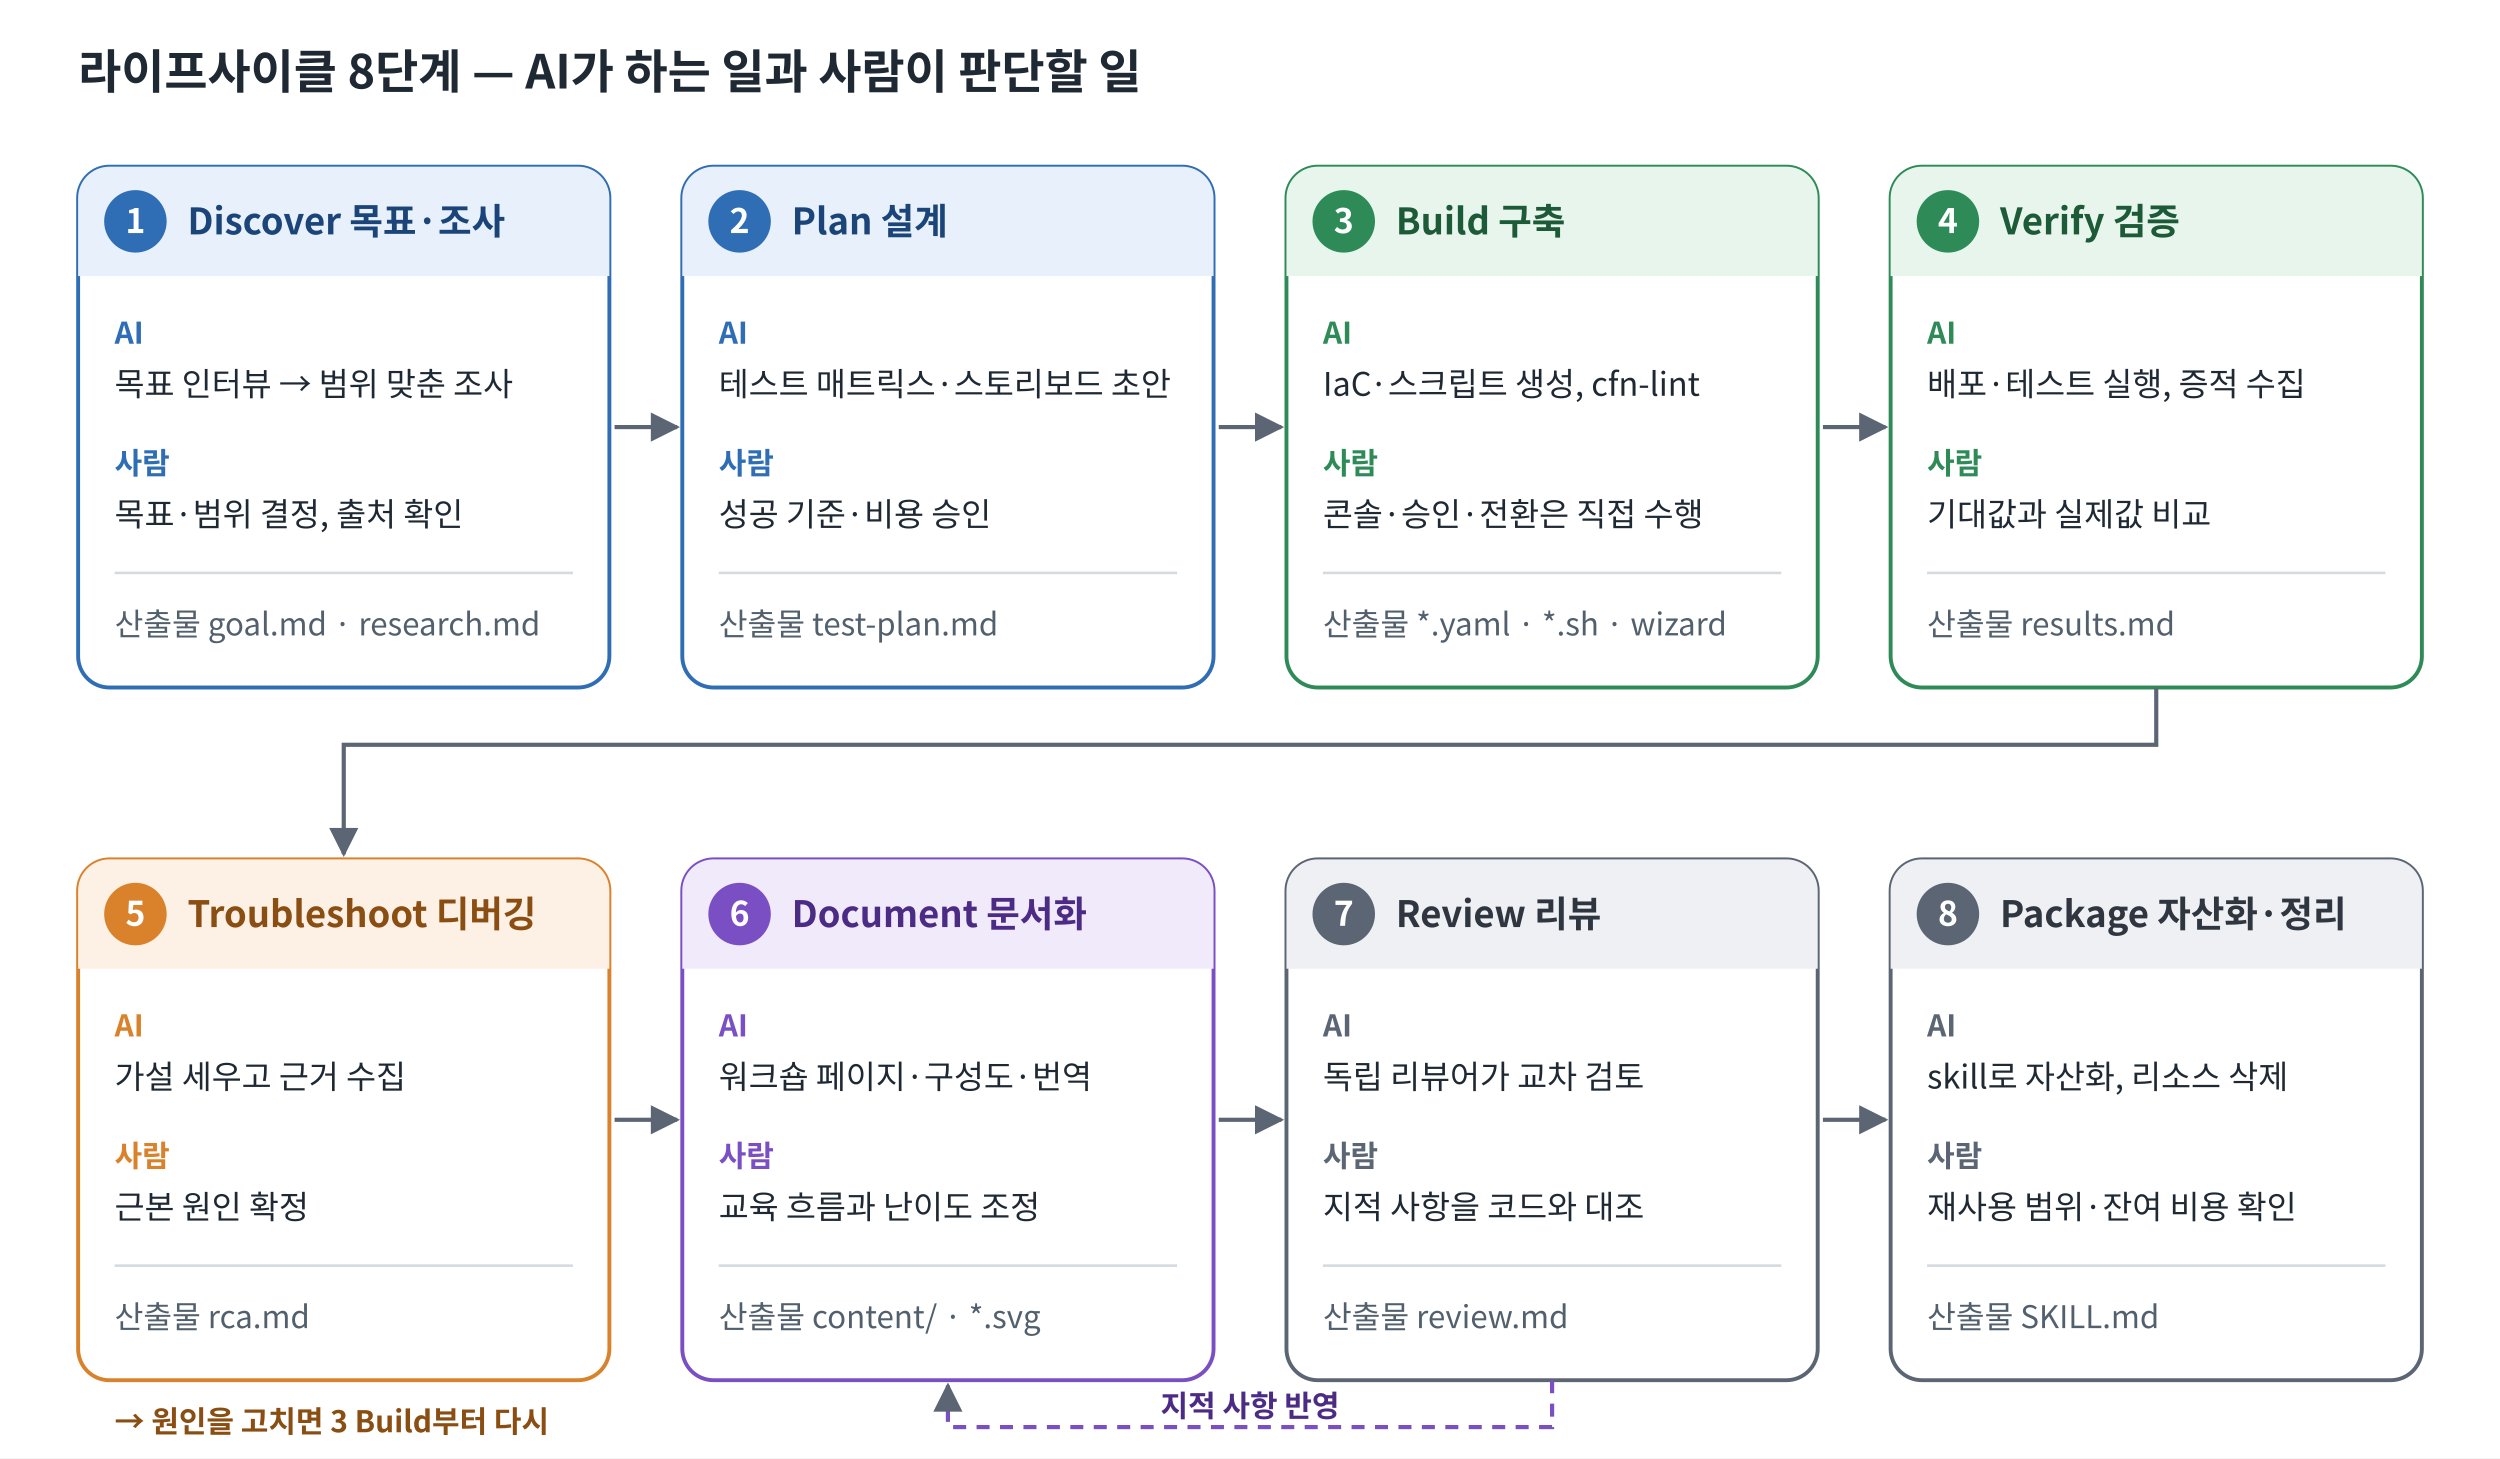
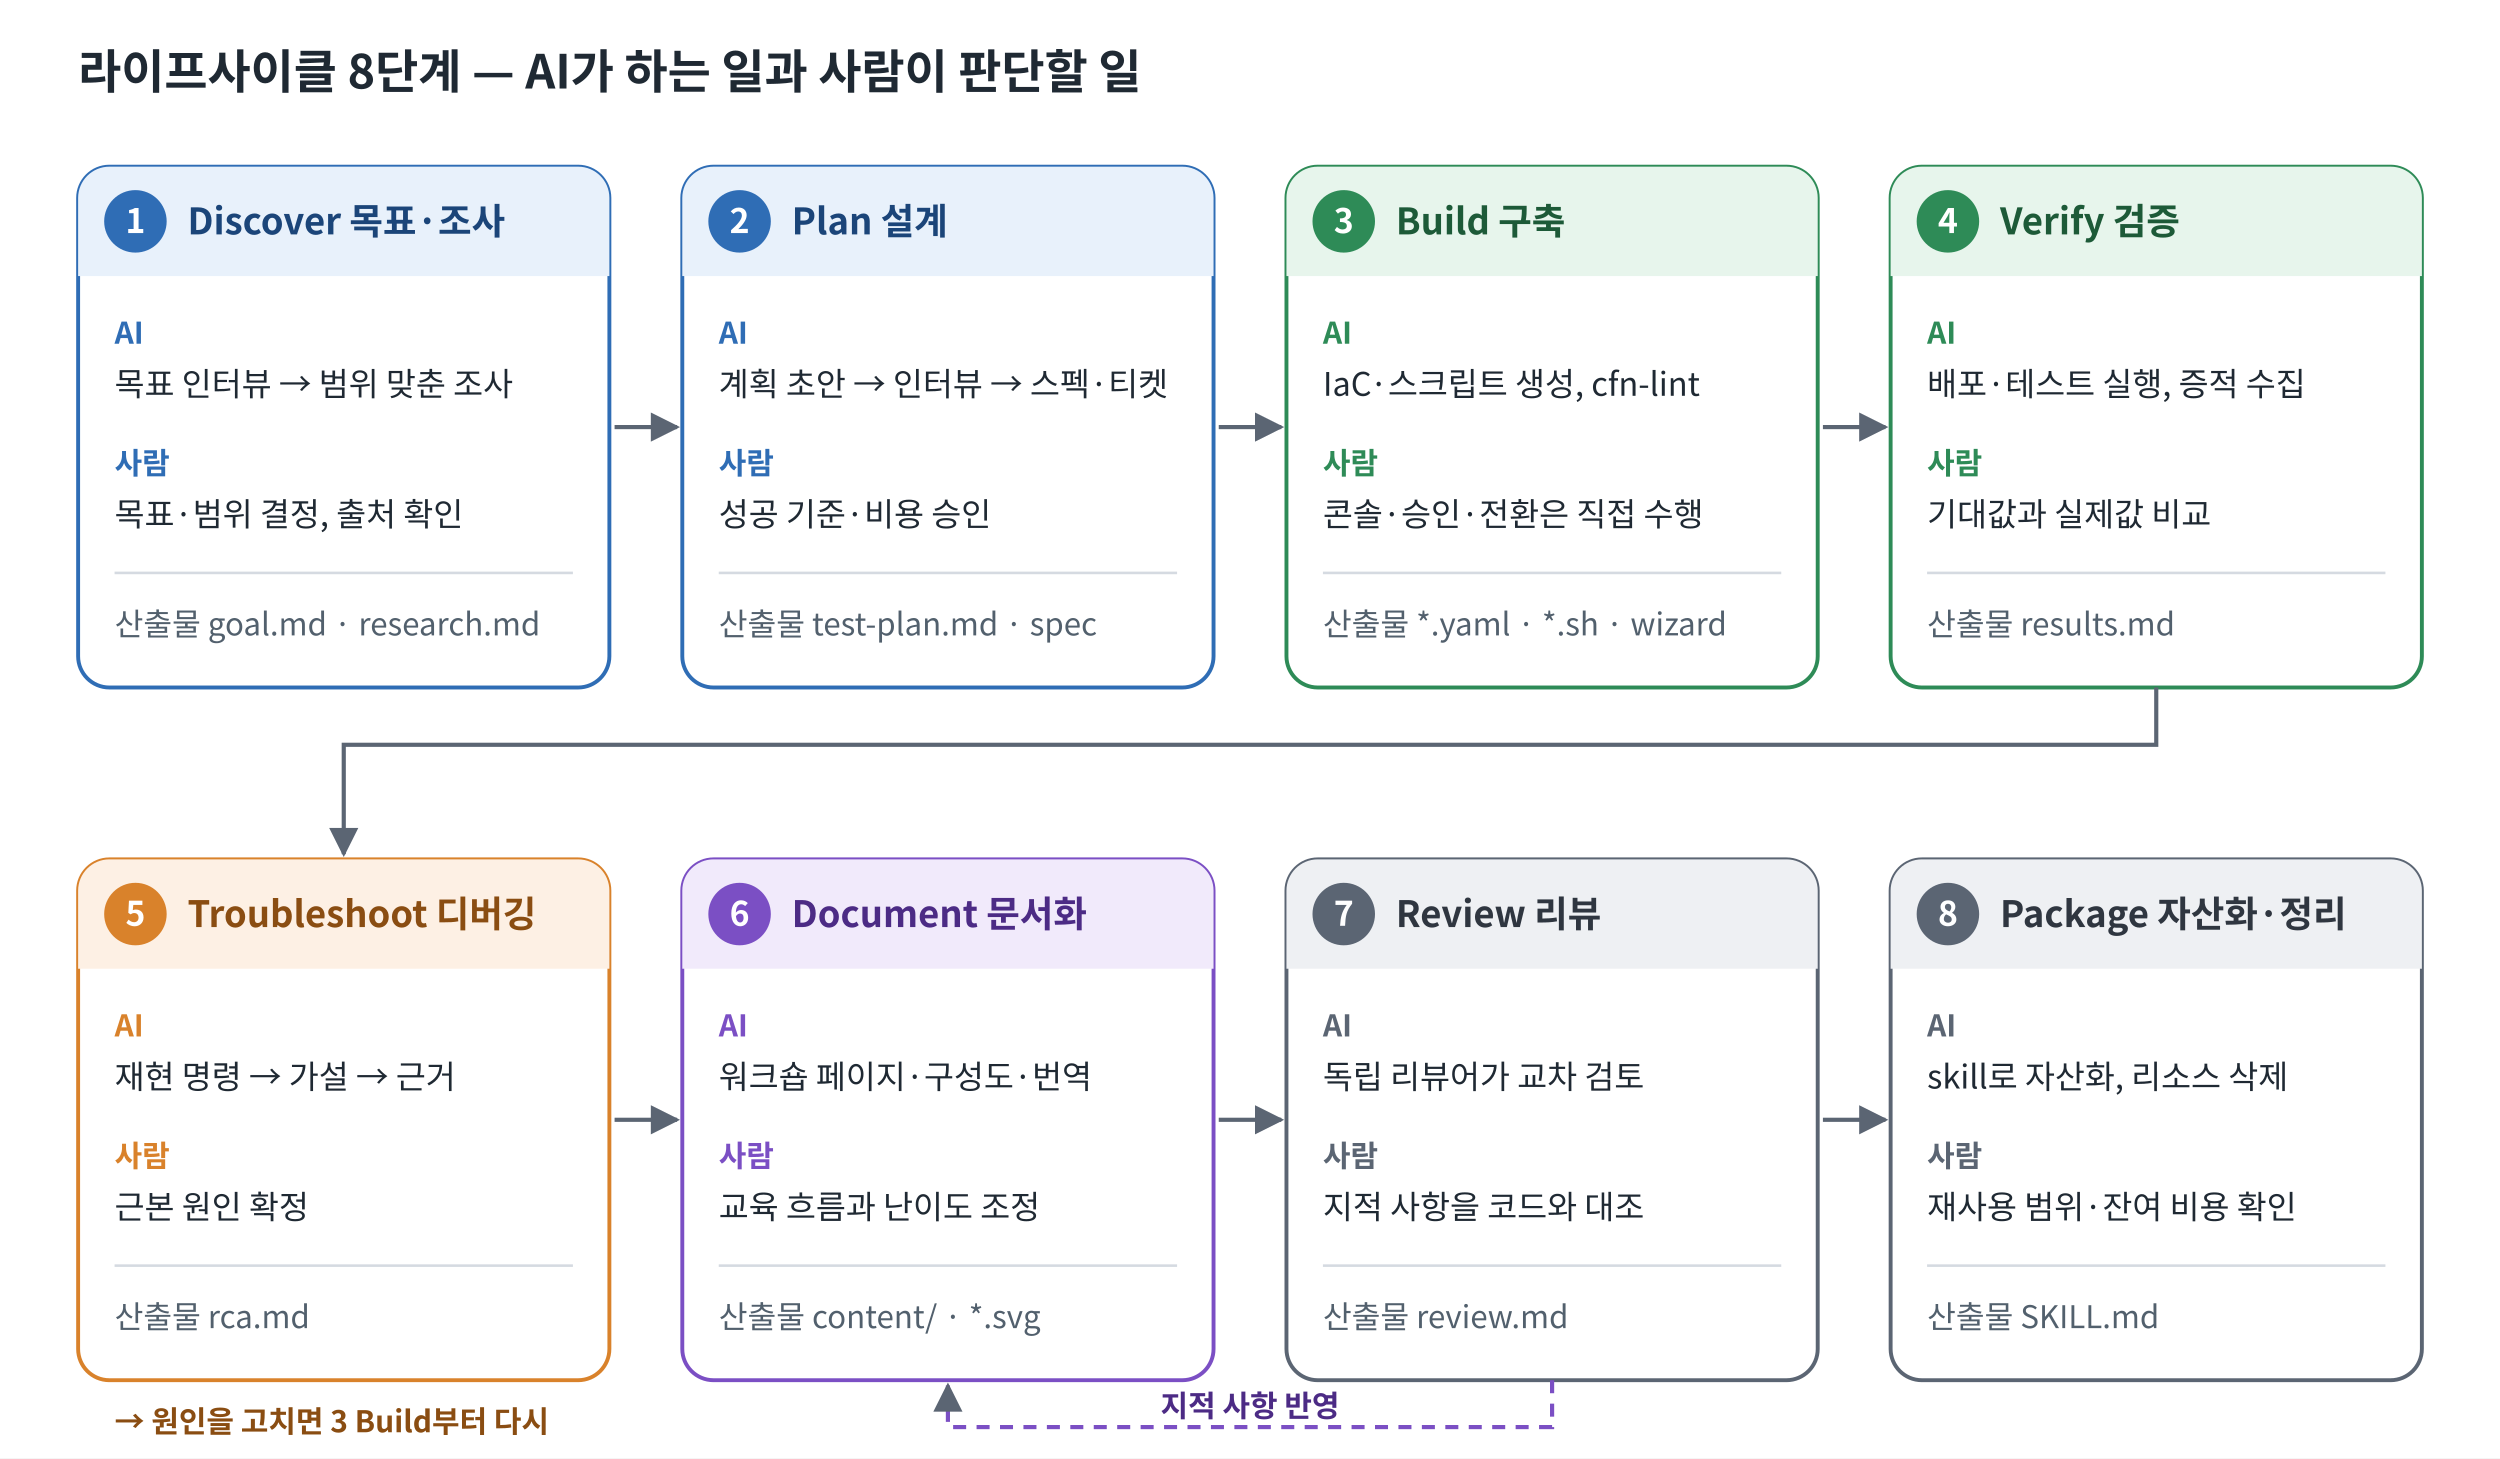
<svg xmlns="http://www.w3.org/2000/svg" viewBox="0 0 960 560" width="960" height="560" role="img" aria-label="AI와 함께하는 신규 기능 테스트·워크숍 제작 라이프사이클">
  <defs>
    <marker id="arr" viewBox="0 0 10 10" refX="9" refY="5" markerWidth="7" markerHeight="7" orient="auto-start-reverse">
      <path d="M0,0 L10,5 L0,10 z" fill="#5B6573" />
    </marker>
  </defs>
  <rect x="0" y="0" width="960" height="560" fill="#FFFFFF" />
  <text x="30" y="34" font-size="18" font-weight="bold" fill="#1F2933" text-anchor="start" font-family="Noto Sans CJK KR, Noto Sans KR, Apple SD Gothic Neo, Malgun Gothic, sans-serif">라이프사이클 8단계 — AI가 하는 일과 사람이 판단할 일</text>
  <rect x="30" y="64" width="204" height="200" rx="12" fill="#FFFFFF" stroke="#2F6DB5" stroke-width="1.5" />
  <path d="M30 76 a12 12 0 0 1 12 -12 h180 a12 12 0 0 1 12 12 v30 h-204 z" fill="#E8F1FB" stroke="none" />
  <circle cx="52" cy="85" r="12" fill="#2F6DB5" />
  <text x="52" y="89.5" font-size="13" font-weight="bold" fill="#FFFFFF" text-anchor="middle" font-family="Noto Sans CJK KR, Noto Sans KR, Apple SD Gothic Neo, Malgun Gothic, sans-serif">1</text>
  <text x="72" y="90" font-size="14" font-weight="bold" fill="#1B4579" text-anchor="start" font-family="Noto Sans CJK KR, Noto Sans KR, Apple SD Gothic Neo, Malgun Gothic, sans-serif">Discover 목표·조사</text>
  <text x="44" y="132" font-size="11.5" font-weight="bold" fill="#2F6DB5" text-anchor="start" font-family="Noto Sans CJK KR, Noto Sans KR, Apple SD Gothic Neo, Malgun Gothic, sans-serif">AI</text>
  <text x="44" y="152" font-size="12.5" font-weight="normal" fill="#1F2933" text-anchor="start" font-family="Noto Sans CJK KR, Noto Sans KR, Apple SD Gothic Neo, Malgun Gothic, sans-serif">목표 인터뷰 → 범위 맞춘 조사</text>
  <text x="44" y="182" font-size="11.5" font-weight="bold" fill="#2F6DB5" text-anchor="start" font-family="Noto Sans CJK KR, Noto Sans KR, Apple SD Gothic Neo, Malgun Gothic, sans-serif">사람</text>
  <text x="44" y="202" font-size="12.5" font-weight="normal" fill="#1F2933" text-anchor="start" font-family="Noto Sans CJK KR, Noto Sans KR, Apple SD Gothic Neo, Malgun Gothic, sans-serif">목표·범위 결정, 출처 확인</text>
  <line x1="44" y1="220" x2="220" y2="220" stroke="#D5DAE1" />
  <text x="44" y="244" font-size="12" font-weight="normal" fill="#52606D" text-anchor="start" font-family="Noto Sans CJK KR, Noto Sans KR, Apple SD Gothic Neo, Malgun Gothic, sans-serif">산출물  goal.md · research.md</text>
  <rect x="262" y="64" width="204" height="200" rx="12" fill="#FFFFFF" stroke="#2F6DB5" stroke-width="1.5" />
  <path d="M262 76 a12 12 0 0 1 12 -12 h180 a12 12 0 0 1 12 12 v30 h-204 z" fill="#E8F1FB" stroke="none" />
  <circle cx="284" cy="85" r="12" fill="#2F6DB5" />
  <text x="284" y="89.5" font-size="13" font-weight="bold" fill="#FFFFFF" text-anchor="middle" font-family="Noto Sans CJK KR, Noto Sans KR, Apple SD Gothic Neo, Malgun Gothic, sans-serif">2</text>
  <text x="304" y="90" font-size="14" font-weight="bold" fill="#1B4579" text-anchor="start" font-family="Noto Sans CJK KR, Noto Sans KR, Apple SD Gothic Neo, Malgun Gothic, sans-serif">Plan 설계</text>
  <text x="276" y="132" font-size="11.5" font-weight="bold" fill="#2F6DB5" text-anchor="start" font-family="Noto Sans CJK KR, Noto Sans KR, Apple SD Gothic Neo, Malgun Gothic, sans-serif">AI</text>
-   <text x="276" y="152" font-size="12.5" font-weight="normal" fill="#1F2933" text-anchor="start" font-family="Noto Sans CJK KR, Noto Sans KR, Apple SD Gothic Neo, Malgun Gothic, sans-serif">테스트 매트릭스·스토리보드 초안</text>
+   <text x="276" y="152" font-size="12.5" font-weight="normal" fill="#1F2933" text-anchor="start" font-family="Noto Sans CJK KR, Noto Sans KR, Apple SD Gothic Neo, Malgun Gothic, sans-serif">계획 초안 → 인터뷰 → 스펙·티켓</text>
  <text x="276" y="182" font-size="11.5" font-weight="bold" fill="#2F6DB5" text-anchor="start" font-family="Noto Sans CJK KR, Noto Sans KR, Apple SD Gothic Neo, Malgun Gothic, sans-serif">사람</text>
  <text x="276" y="202" font-size="12.5" font-weight="normal" fill="#1F2933" text-anchor="start" font-family="Noto Sans CJK KR, Noto Sans KR, Apple SD Gothic Neo, Malgun Gothic, sans-serif">성공 기준·비용 승인</text>
  <line x1="276" y1="220" x2="452" y2="220" stroke="#D5DAE1" />
-   <text x="276" y="244" font-size="12" font-weight="normal" fill="#52606D" text-anchor="start" font-family="Noto Sans CJK KR, Noto Sans KR, Apple SD Gothic Neo, Malgun Gothic, sans-serif">산출물  test-plan.md</text>
+   <text x="276" y="244" font-size="12" font-weight="normal" fill="#52606D" text-anchor="start" font-family="Noto Sans CJK KR, Noto Sans KR, Apple SD Gothic Neo, Malgun Gothic, sans-serif">산출물  test-plan.md · spec</text>
  <rect x="494" y="64" width="204" height="200" rx="12" fill="#FFFFFF" stroke="#2E8B57" stroke-width="1.5" />
  <path d="M494 76 a12 12 0 0 1 12 -12 h180 a12 12 0 0 1 12 12 v30 h-204 z" fill="#E7F5EC" stroke="none" />
  <circle cx="516" cy="85" r="12" fill="#2E8B57" />
  <text x="516" y="89.5" font-size="13" font-weight="bold" fill="#FFFFFF" text-anchor="middle" font-family="Noto Sans CJK KR, Noto Sans KR, Apple SD Gothic Neo, Malgun Gothic, sans-serif">3</text>
  <text x="536" y="90" font-size="14" font-weight="bold" fill="#1D5A38" text-anchor="start" font-family="Noto Sans CJK KR, Noto Sans KR, Apple SD Gothic Neo, Malgun Gothic, sans-serif">Build 구축</text>
  <text x="508" y="132" font-size="11.5" font-weight="bold" fill="#2E8B57" text-anchor="start" font-family="Noto Sans CJK KR, Noto Sans KR, Apple SD Gothic Neo, Malgun Gothic, sans-serif">AI</text>
  <text x="508" y="152" font-size="12.5" font-weight="normal" fill="#1F2933" text-anchor="start" font-family="Noto Sans CJK KR, Noto Sans KR, Apple SD Gothic Neo, Malgun Gothic, sans-serif">IaC·스크립트 생성, cfn-lint</text>
  <text x="508" y="182" font-size="11.5" font-weight="bold" fill="#2E8B57" text-anchor="start" font-family="Noto Sans CJK KR, Noto Sans KR, Apple SD Gothic Neo, Malgun Gothic, sans-serif">사람</text>
  <text x="508" y="202" font-size="12.5" font-weight="normal" fill="#1F2933" text-anchor="start" font-family="Noto Sans CJK KR, Noto Sans KR, Apple SD Gothic Neo, Malgun Gothic, sans-serif">콘솔·승인·전환은 직접 수행</text>
  <line x1="508" y1="220" x2="684" y2="220" stroke="#D5DAE1" />
  <text x="508" y="244" font-size="12" font-weight="normal" fill="#52606D" text-anchor="start" font-family="Noto Sans CJK KR, Noto Sans KR, Apple SD Gothic Neo, Malgun Gothic, sans-serif">산출물  *.yaml · *.sh · wizard</text>
  <rect x="726" y="64" width="204" height="200" rx="12" fill="#FFFFFF" stroke="#2E8B57" stroke-width="1.5" />
  <path d="M726 76 a12 12 0 0 1 12 -12 h180 a12 12 0 0 1 12 12 v30 h-204 z" fill="#E7F5EC" stroke="none" />
  <circle cx="748" cy="85" r="12" fill="#2E8B57" />
  <text x="748" y="89.5" font-size="13" font-weight="bold" fill="#FFFFFF" text-anchor="middle" font-family="Noto Sans CJK KR, Noto Sans KR, Apple SD Gothic Neo, Malgun Gothic, sans-serif">4</text>
  <text x="768" y="90" font-size="14" font-weight="bold" fill="#1D5A38" text-anchor="start" font-family="Noto Sans CJK KR, Noto Sans KR, Apple SD Gothic Neo, Malgun Gothic, sans-serif">Verify 검증</text>
  <text x="740" y="132" font-size="11.5" font-weight="bold" fill="#2E8B57" text-anchor="start" font-family="Noto Sans CJK KR, Noto Sans KR, Apple SD Gothic Neo, Malgun Gothic, sans-serif">AI</text>
  <text x="740" y="152" font-size="12.5" font-weight="normal" fill="#1F2933" text-anchor="start" font-family="Noto Sans CJK KR, Noto Sans KR, Apple SD Gothic Neo, Malgun Gothic, sans-serif">배포·테스트 실행, 증적 수집</text>
  <text x="740" y="182" font-size="11.5" font-weight="bold" fill="#2E8B57" text-anchor="start" font-family="Noto Sans CJK KR, Noto Sans KR, Apple SD Gothic Neo, Malgun Gothic, sans-serif">사람</text>
  <text x="740" y="202" font-size="12.5" font-weight="normal" fill="#1F2933" text-anchor="start" font-family="Noto Sans CJK KR, Noto Sans KR, Apple SD Gothic Neo, Malgun Gothic, sans-serif">기대값과 실제값 비교</text>
  <line x1="740" y1="220" x2="916" y2="220" stroke="#D5DAE1" />
  <text x="740" y="244" font-size="12" font-weight="normal" fill="#52606D" text-anchor="start" font-family="Noto Sans CJK KR, Noto Sans KR, Apple SD Gothic Neo, Malgun Gothic, sans-serif">산출물  results.md</text>
  <rect x="30" y="330" width="204" height="200" rx="12" fill="#FFFFFF" stroke="#D9822B" stroke-width="1.5" />
  <path d="M30 342 a12 12 0 0 1 12 -12 h180 a12 12 0 0 1 12 12 v30 h-204 z" fill="#FDF0E4" stroke="none" />
  <circle cx="52" cy="351" r="12" fill="#D9822B" />
  <text x="52" y="355.5" font-size="13" font-weight="bold" fill="#FFFFFF" text-anchor="middle" font-family="Noto Sans CJK KR, Noto Sans KR, Apple SD Gothic Neo, Malgun Gothic, sans-serif">5</text>
  <text x="72" y="356" font-size="14" font-weight="bold" fill="#8A4D12" text-anchor="start" font-family="Noto Sans CJK KR, Noto Sans KR, Apple SD Gothic Neo, Malgun Gothic, sans-serif">Troubleshoot 디버깅</text>
  <text x="44" y="398" font-size="11.5" font-weight="bold" fill="#D9822B" text-anchor="start" font-family="Noto Sans CJK KR, Noto Sans KR, Apple SD Gothic Neo, Malgun Gothic, sans-serif">AI</text>
-   <text x="44" y="418" font-size="12.5" font-weight="normal" fill="#1F2933" text-anchor="start" font-family="Noto Sans CJK KR, Noto Sans KR, Apple SD Gothic Neo, Malgun Gothic, sans-serif">가설 세우고 근거 수집</text>
+   <text x="44" y="418" font-size="12.5" font-weight="normal" fill="#1F2933" text-anchor="start" font-family="Noto Sans CJK KR, Noto Sans KR, Apple SD Gothic Neo, Malgun Gothic, sans-serif">재현 명령 → 가설 → 근거</text>
  <text x="44" y="448" font-size="11.5" font-weight="bold" fill="#D9822B" text-anchor="start" font-family="Noto Sans CJK KR, Noto Sans KR, Apple SD Gothic Neo, Malgun Gothic, sans-serif">사람</text>
  <text x="44" y="468" font-size="12.5" font-weight="normal" fill="#1F2933" text-anchor="start" font-family="Noto Sans CJK KR, Noto Sans KR, Apple SD Gothic Neo, Malgun Gothic, sans-serif">근본 원인 확정</text>
  <line x1="44" y1="486" x2="220" y2="486" stroke="#D5DAE1" />
  <text x="44" y="510" font-size="12" font-weight="normal" fill="#52606D" text-anchor="start" font-family="Noto Sans CJK KR, Noto Sans KR, Apple SD Gothic Neo, Malgun Gothic, sans-serif">산출물  rca.md</text>
  <rect x="262" y="330" width="204" height="200" rx="12" fill="#FFFFFF" stroke="#7B4FC4" stroke-width="1.5" />
  <path d="M262 342 a12 12 0 0 1 12 -12 h180 a12 12 0 0 1 12 12 v30 h-204 z" fill="#F1EAFB" stroke="none" />
  <circle cx="284" cy="351" r="12" fill="#7B4FC4" />
  <text x="284" y="355.5" font-size="13" font-weight="bold" fill="#FFFFFF" text-anchor="middle" font-family="Noto Sans CJK KR, Noto Sans KR, Apple SD Gothic Neo, Malgun Gothic, sans-serif">6</text>
  <text x="304" y="356" font-size="14" font-weight="bold" fill="#4C2B85" text-anchor="start" font-family="Noto Sans CJK KR, Noto Sans KR, Apple SD Gothic Neo, Malgun Gothic, sans-serif">Document 문서화</text>
  <text x="276" y="398" font-size="11.5" font-weight="bold" fill="#7B4FC4" text-anchor="start" font-family="Noto Sans CJK KR, Noto Sans KR, Apple SD Gothic Neo, Malgun Gothic, sans-serif">AI</text>
  <text x="276" y="418" font-size="12.5" font-weight="normal" fill="#1F2933" text-anchor="start" font-family="Noto Sans CJK KR, Noto Sans KR, Apple SD Gothic Neo, Malgun Gothic, sans-serif">워크숍 페이지·구성도·번역</text>
  <text x="276" y="448" font-size="11.5" font-weight="bold" fill="#7B4FC4" text-anchor="start" font-family="Noto Sans CJK KR, Noto Sans KR, Apple SD Gothic Neo, Malgun Gothic, sans-serif">사람</text>
  <text x="276" y="468" font-size="12.5" font-weight="normal" fill="#1F2933" text-anchor="start" font-family="Noto Sans CJK KR, Noto Sans KR, Apple SD Gothic Neo, Malgun Gothic, sans-serif">교육 흐름과 난이도 조정</text>
  <line x1="276" y1="486" x2="452" y2="486" stroke="#D5DAE1" />
  <text x="276" y="510" font-size="12" font-weight="normal" fill="#52606D" text-anchor="start" font-family="Noto Sans CJK KR, Noto Sans KR, Apple SD Gothic Neo, Malgun Gothic, sans-serif">산출물  content/ · *.svg</text>
  <rect x="494" y="330" width="204" height="200" rx="12" fill="#FFFFFF" stroke="#5B6573" stroke-width="1.5" />
  <path d="M494 342 a12 12 0 0 1 12 -12 h180 a12 12 0 0 1 12 12 v30 h-204 z" fill="#EEF0F3" stroke="none" />
  <circle cx="516" cy="351" r="12" fill="#5B6573" />
  <text x="516" y="355.5" font-size="13" font-weight="bold" fill="#FFFFFF" text-anchor="middle" font-family="Noto Sans CJK KR, Noto Sans KR, Apple SD Gothic Neo, Malgun Gothic, sans-serif">7</text>
  <text x="536" y="356" font-size="14" font-weight="bold" fill="#2F3640" text-anchor="start" font-family="Noto Sans CJK KR, Noto Sans KR, Apple SD Gothic Neo, Malgun Gothic, sans-serif">Review 리뷰</text>
  <text x="508" y="398" font-size="11.5" font-weight="bold" fill="#5B6573" text-anchor="start" font-family="Noto Sans CJK KR, Noto Sans KR, Apple SD Gothic Neo, Malgun Gothic, sans-serif">AI</text>
  <text x="508" y="418" font-size="12.5" font-weight="normal" fill="#1F2933" text-anchor="start" font-family="Noto Sans CJK KR, Noto Sans KR, Apple SD Gothic Neo, Malgun Gothic, sans-serif">독립 리뷰어가 교차 검토</text>
  <text x="508" y="448" font-size="11.5" font-weight="bold" fill="#5B6573" text-anchor="start" font-family="Noto Sans CJK KR, Noto Sans KR, Apple SD Gothic Neo, Malgun Gothic, sans-serif">사람</text>
  <text x="508" y="468" font-size="12.5" font-weight="normal" fill="#1F2933" text-anchor="start" font-family="Noto Sans CJK KR, Noto Sans KR, Apple SD Gothic Neo, Malgun Gothic, sans-serif">지적 사항을 코드와 대조</text>
  <line x1="508" y1="486" x2="684" y2="486" stroke="#D5DAE1" />
  <text x="508" y="510" font-size="12" font-weight="normal" fill="#52606D" text-anchor="start" font-family="Noto Sans CJK KR, Noto Sans KR, Apple SD Gothic Neo, Malgun Gothic, sans-serif">산출물  review.md</text>
  <rect x="726" y="330" width="204" height="200" rx="12" fill="#FFFFFF" stroke="#5B6573" stroke-width="1.5" />
  <path d="M726 342 a12 12 0 0 1 12 -12 h180 a12 12 0 0 1 12 12 v30 h-204 z" fill="#EEF0F3" stroke="none" />
  <circle cx="748" cy="351" r="12" fill="#5B6573" />
  <text x="748" y="355.5" font-size="13" font-weight="bold" fill="#FFFFFF" text-anchor="middle" font-family="Noto Sans CJK KR, Noto Sans KR, Apple SD Gothic Neo, Malgun Gothic, sans-serif">8</text>
  <text x="768" y="356" font-size="14" font-weight="bold" fill="#2F3640" text-anchor="start" font-family="Noto Sans CJK KR, Noto Sans KR, Apple SD Gothic Neo, Malgun Gothic, sans-serif">Package 자산화·정리</text>
  <text x="740" y="398" font-size="11.5" font-weight="bold" fill="#5B6573" text-anchor="start" font-family="Noto Sans CJK KR, Noto Sans KR, Apple SD Gothic Neo, Malgun Gothic, sans-serif">AI</text>
  <text x="740" y="418" font-size="12.5" font-weight="normal" fill="#1F2933" text-anchor="start" font-family="Noto Sans CJK KR, Noto Sans KR, Apple SD Gothic Neo, Malgun Gothic, sans-serif">skill로 자산화, 리소스 삭제</text>
  <text x="740" y="448" font-size="11.5" font-weight="bold" fill="#5B6573" text-anchor="start" font-family="Noto Sans CJK KR, Noto Sans KR, Apple SD Gothic Neo, Malgun Gothic, sans-serif">사람</text>
  <text x="740" y="468" font-size="12.5" font-weight="normal" fill="#1F2933" text-anchor="start" font-family="Noto Sans CJK KR, Noto Sans KR, Apple SD Gothic Neo, Malgun Gothic, sans-serif">재사용 범위·잔여 비용 확인</text>
  <line x1="740" y1="486" x2="916" y2="486" stroke="#D5DAE1" />
  <text x="740" y="510" font-size="12" font-weight="normal" fill="#52606D" text-anchor="start" font-family="Noto Sans CJK KR, Noto Sans KR, Apple SD Gothic Neo, Malgun Gothic, sans-serif">산출물  SKILL.md</text>
  <line x1="236" y1="164.0" x2="260" y2="164.0" stroke="#5B6573" stroke-width="1.6" marker-end="url(#arr)" />
  <line x1="468" y1="164.0" x2="492" y2="164.0" stroke="#5B6573" stroke-width="1.6" marker-end="url(#arr)" />
  <line x1="700" y1="164.0" x2="724" y2="164.0" stroke="#5B6573" stroke-width="1.6" marker-end="url(#arr)" />
  <line x1="236" y1="430.0" x2="260" y2="430.0" stroke="#5B6573" stroke-width="1.6" marker-end="url(#arr)" />
  <line x1="468" y1="430.0" x2="492" y2="430.0" stroke="#5B6573" stroke-width="1.6" marker-end="url(#arr)" />
  <line x1="700" y1="430.0" x2="724" y2="430.0" stroke="#5B6573" stroke-width="1.6" marker-end="url(#arr)" />
  <path d="M828.0 264 V286 H132.0 V328" fill="none" stroke="#5B6573" stroke-width="1.6" marker-end="url(#arr)" />
  <text x="44" y="550" font-size="11.5" font-weight="bold" fill="#8A4D12" text-anchor="start" font-family="Noto Sans CJK KR, Noto Sans KR, Apple SD Gothic Neo, Malgun Gothic, sans-serif">→ 원인을 고치면 3 Build부터 다시</text>
  <path d="M596.0 530 V548 H364.0 V532" fill="none" stroke="#7B4FC4" stroke-width="1.6" stroke-dasharray="5 4" marker-end="url(#arr)" />
  <text x="480.0" y="544" font-size="11.5" font-weight="bold" fill="#4C2B85" text-anchor="middle" font-family="Noto Sans CJK KR, Noto Sans KR, Apple SD Gothic Neo, Malgun Gothic, sans-serif">지적 사항 반영</text>
</svg>
